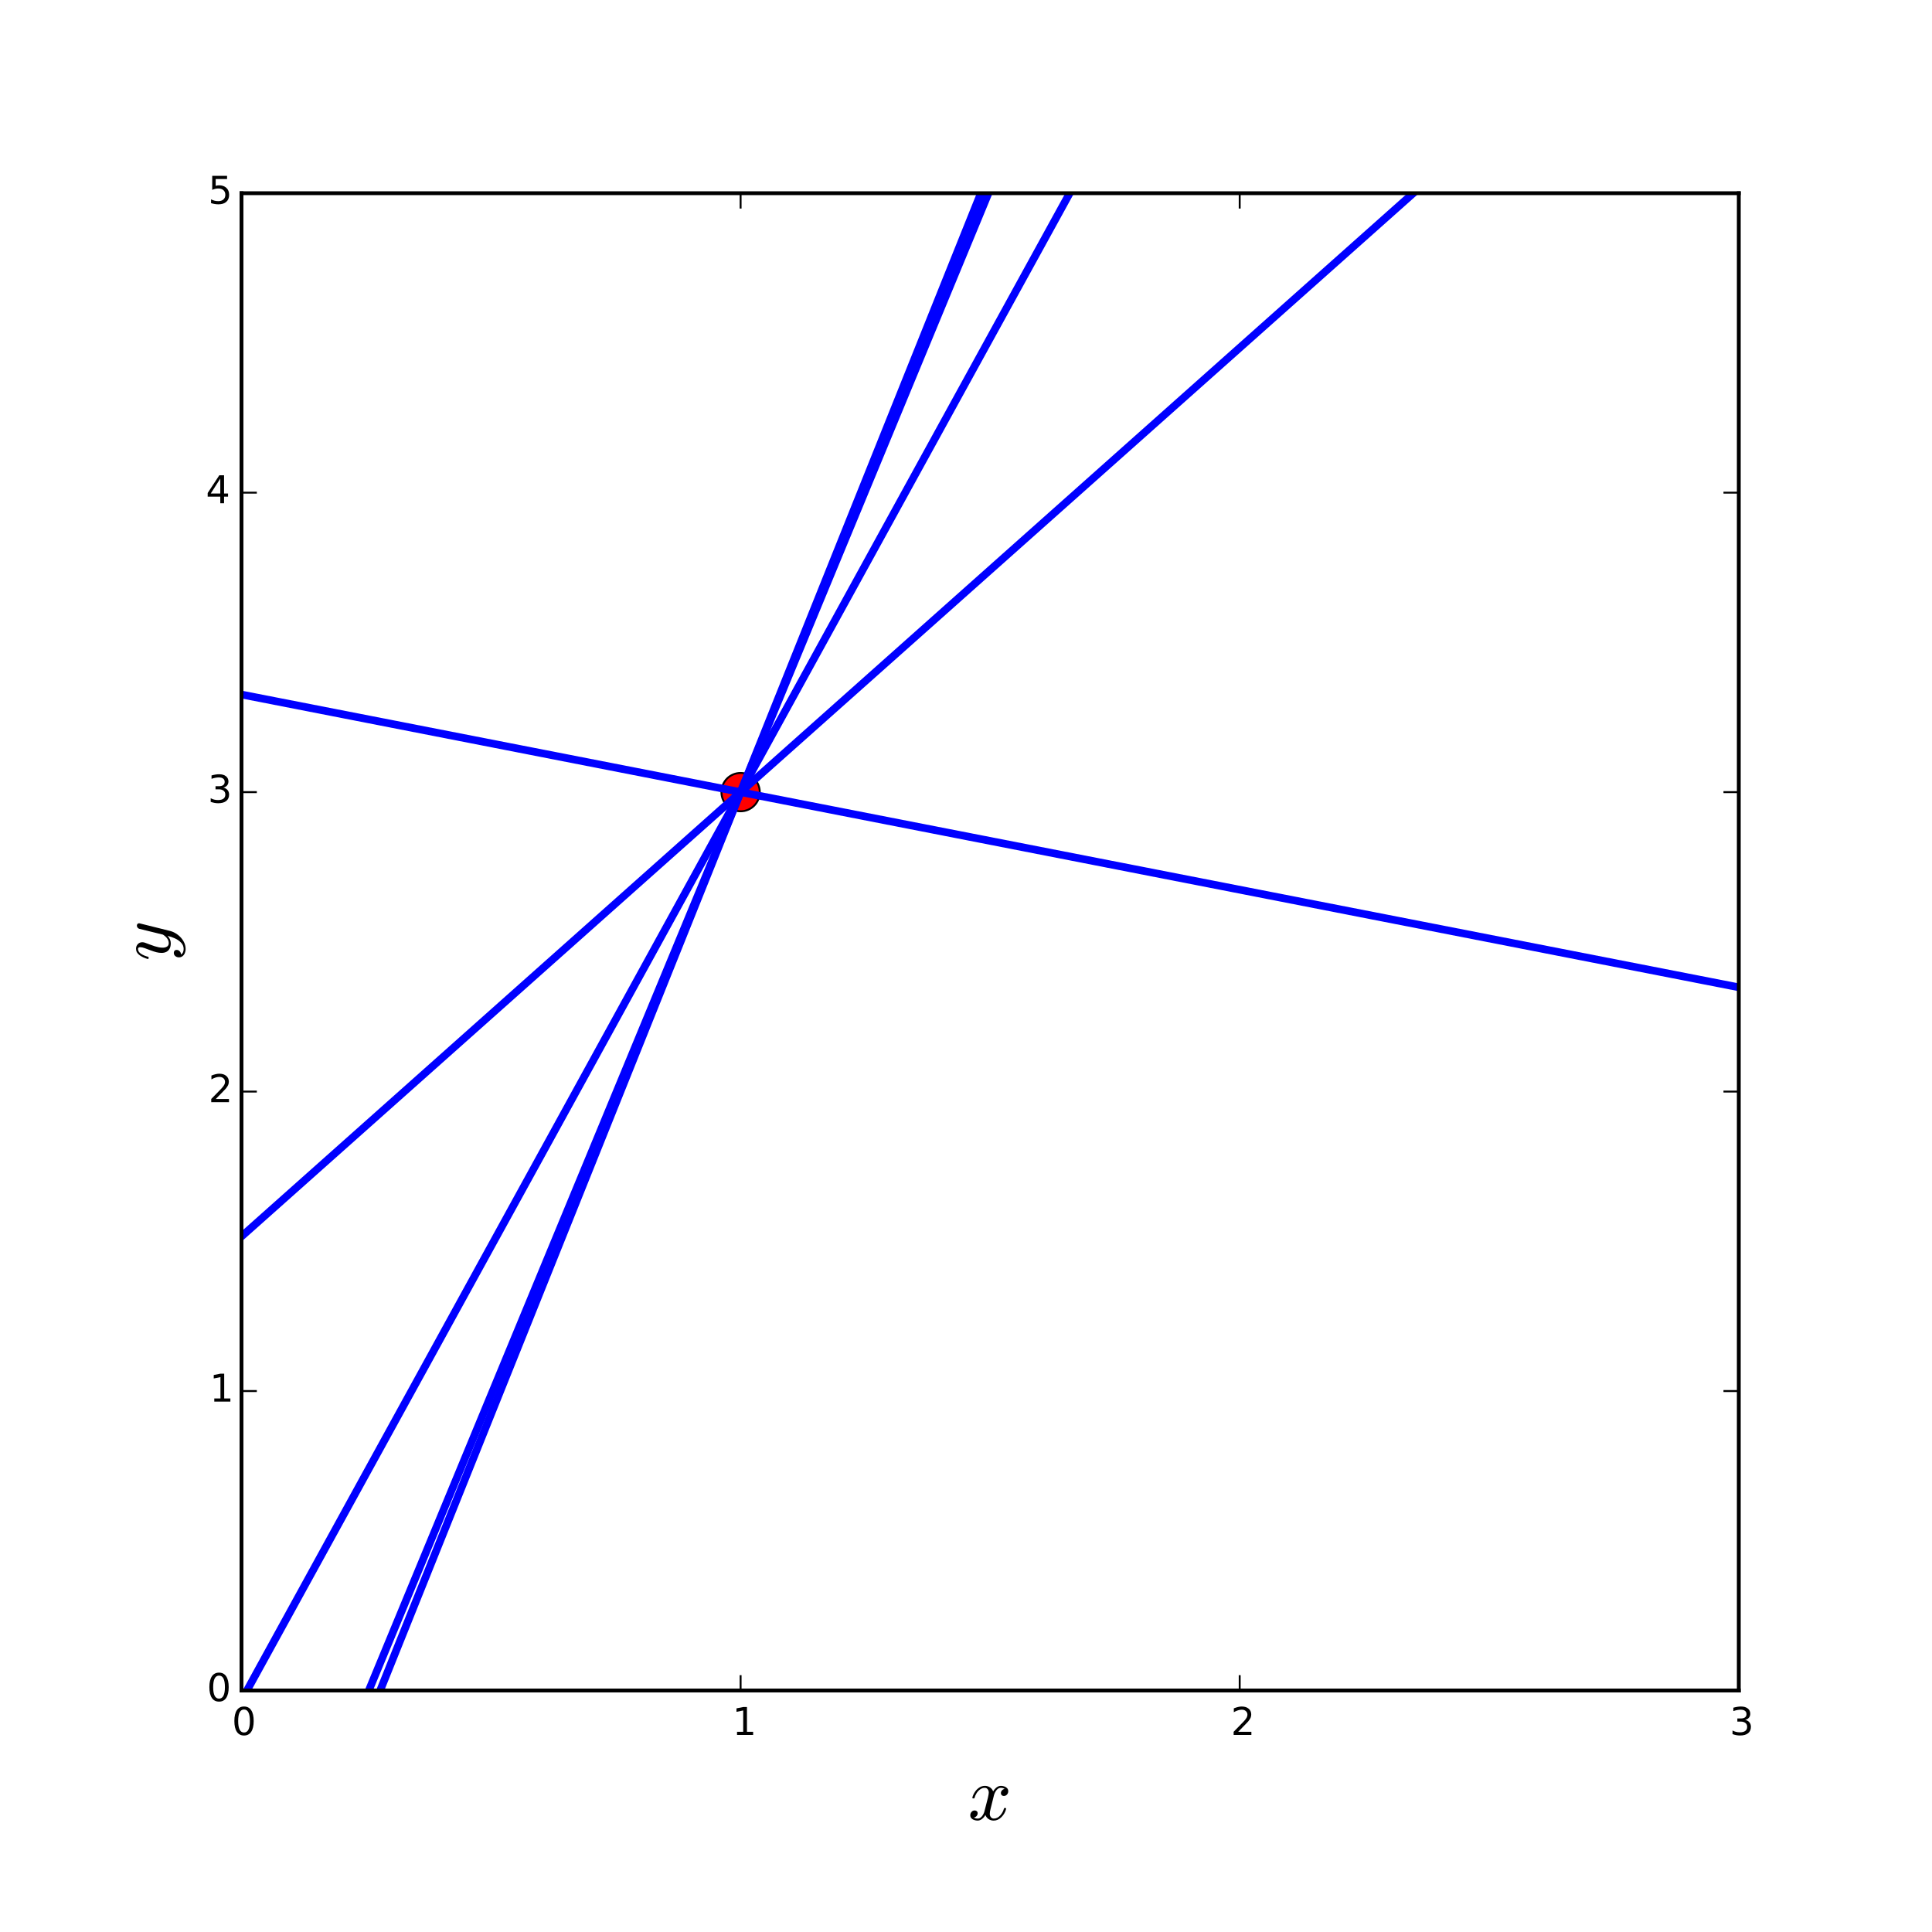
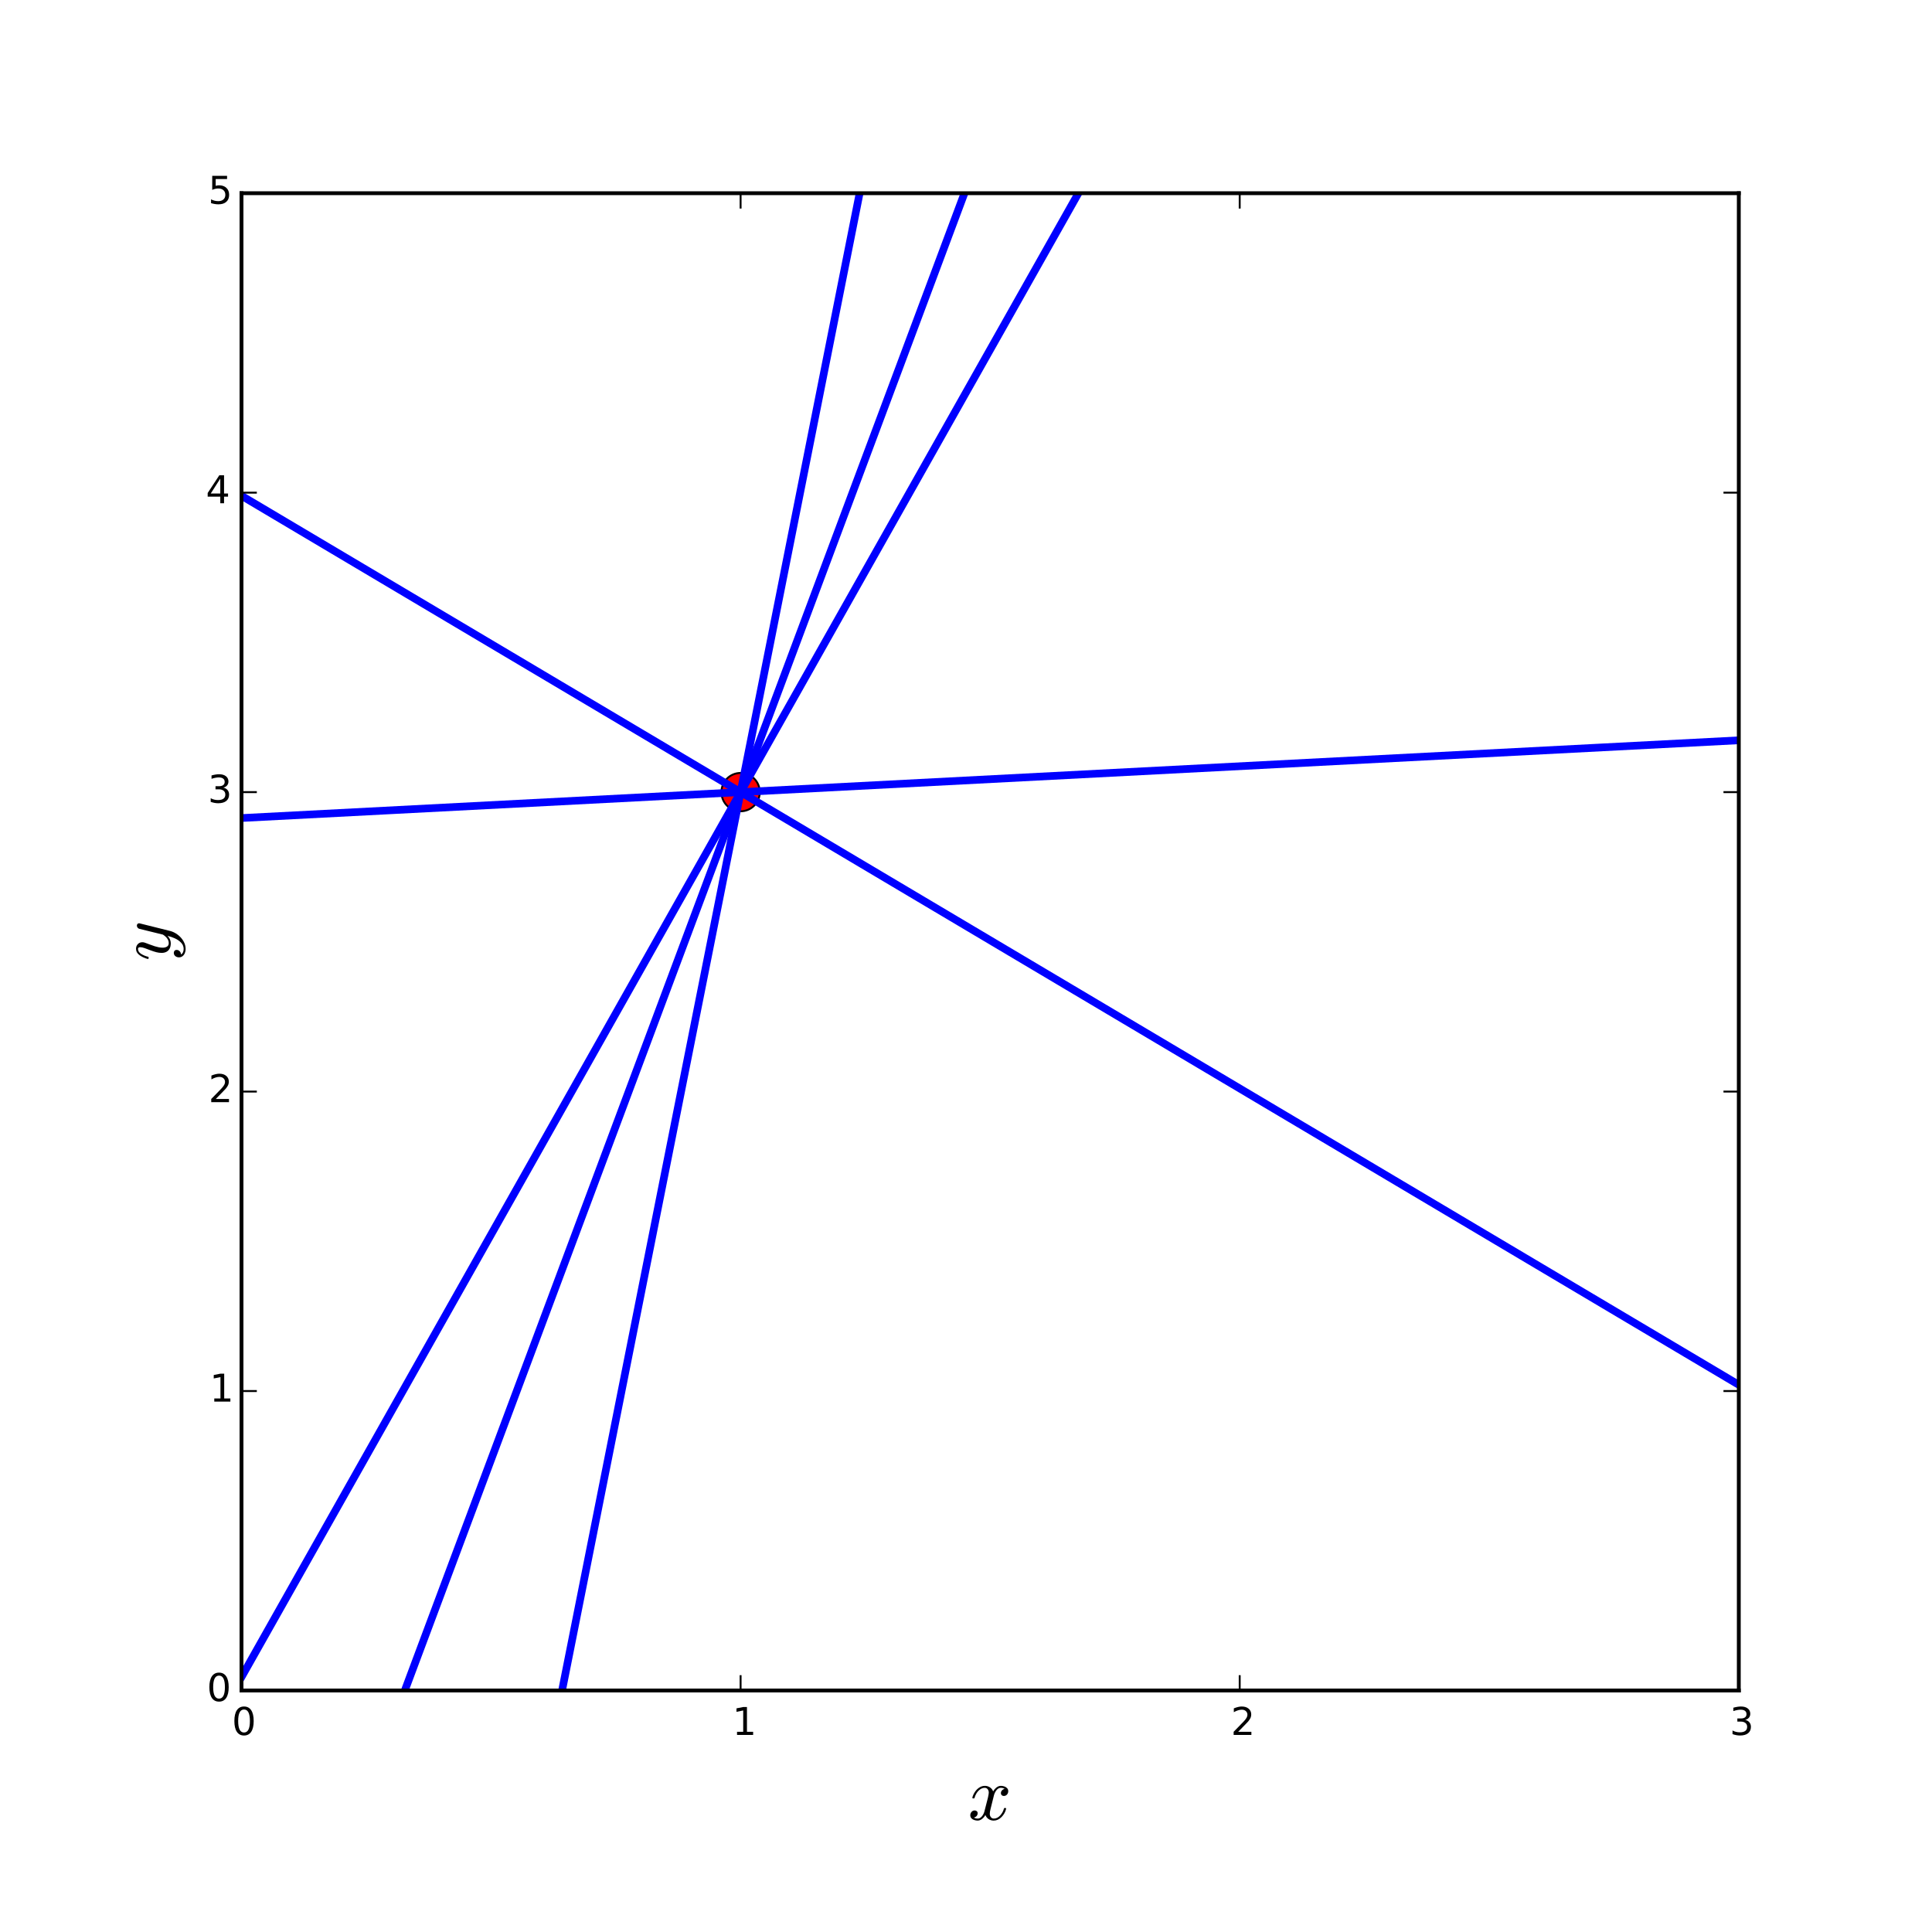
<svg xmlns="http://www.w3.org/2000/svg" xmlns:xlink="http://www.w3.org/1999/xlink" height="504pt" version="1.1" viewBox="0 0 504 504" width="504pt">
  <defs>
    <style type="text/css">
*{stroke-linecap:butt;stroke-linejoin:round;}
  </style>
  </defs>
  <g id="figure_1">
    <g id="patch_1">
      <path d=" M0 504 L504 504 L504 0 L0 0 z " style="fill:#ffffff;" />
    </g>
    <g id="axes_1">
      <g id="patch_2">
        <path d=" M63 441 L453.6 441 L453.6 50.4 L63 50.4 z " style="fill:#ffffff;" />
      </g>
      <g id="line2d_1">
        <defs>
          <path d=" M0 5 C1.326 5 2.598 4.473 3.536 3.536 C4.473 2.598 5 1.326 5 0 C5 -1.326 4.473 -2.598 3.536 -3.536 C2.598 -4.473 1.326 -5 0 -5 C-1.326 -5 -2.598 -4.473 -3.536 -3.536 C-4.473 -2.598 -5 -1.326 -5 0 C-5 1.326 -4.473 2.598 -3.536 3.536 C-2.598 4.473 -1.326 5 0 5 z " id="m8056b39326" style="stroke:#000000;stroke-width:0.5;" />
        </defs>
        <g clip-path="url(#p41d7ee9abc)">
          <use style="fill:#ff0000;stroke:#000000;stroke-width:0.5;" x="193.2" xlink:href="#m8056b39326" y="206.64" />
        </g>
      </g>
      <g id="line2d_2">
-         <path clip-path="url(#p41d7ee9abc)" d=" M63 443.589 L307.295 -1" style="fill:none;stroke:#0000ff;stroke-linecap:square;stroke-width:2;" />
+         <path clip-path="url(#p41d7ee9abc)" d=" M63 129.333 L453.6 361.254" style="fill:none;stroke:#0000ff;stroke-linecap:square;stroke-width:2;" />
      </g>
      <g id="line2d_3">
-         <path clip-path="url(#p41d7ee9abc)" d=" M63 181.181 L453.6 257.558" style="fill:none;stroke:#0000ff;stroke-linecap:square;stroke-width:2;" />
+         <path clip-path="url(#p41d7ee9abc)" d=" M63 554.976 M81.68 505 L270.811 -1" style="fill:none;stroke:#0000ff;stroke-linecap:square;stroke-width:2;" />
      </g>
      <g id="line2d_4">
-         <path clip-path="url(#p41d7ee9abc)" d=" M63 531.155 M73.494 505 L276.508 -1" style="fill:none;stroke:#0000ff;stroke-linecap:square;stroke-width:2;" />
+         <path clip-path="url(#p41d7ee9abc)" d=" M63 437.485 L310.312 -1" style="fill:none;stroke:#0000ff;stroke-linecap:square;stroke-width:2;" />
      </g>
      <g id="line2d_5">
-         <path clip-path="url(#p41d7ee9abc)" d=" M63 322.559 L426.422 -1" style="fill:none;stroke:#0000ff;stroke-linecap:square;stroke-width:2;" />
+         <path clip-path="url(#p41d7ee9abc)" d=" M63 213.4 L453.6 193.121" style="fill:none;stroke:#0000ff;stroke-linecap:square;stroke-width:2;" />
      </g>
      <g id="line2d_6">
-         <path clip-path="url(#p41d7ee9abc)" d=" M63 521.241 M69.721 505 L279.133 -1" style="fill:none;stroke:#0000ff;stroke-linecap:square;stroke-width:2;" />
+         <path clip-path="url(#p41d7ee9abc)" d=" M63 861.788 M133.906 505 L234.465 -1" style="fill:none;stroke:#0000ff;stroke-linecap:square;stroke-width:2;" />
      </g>
      <g id="patch_3">
+         <path d=" M63 441 L453.6 441" style="fill:none;stroke:#000000;stroke-linecap:square;stroke-linejoin:miter;" />
+       </g>
+       <g id="patch_4">
        <path d=" M63 441 L63 50.4" style="fill:none;stroke:#000000;stroke-linecap:square;stroke-linejoin:miter;" />
      </g>
-       <g id="patch_4">
+       <g id="patch_5">
        <path d=" M453.6 441 L453.6 50.4" style="fill:none;stroke:#000000;stroke-linecap:square;stroke-linejoin:miter;" />
-       </g>
-       <g id="patch_5">
-         <path d=" M63 441 L453.6 441" style="fill:none;stroke:#000000;stroke-linecap:square;stroke-linejoin:miter;" />
      </g>
      <g id="patch_6">
        <path d=" M63 50.4 L453.6 50.4" style="fill:none;stroke:#000000;stroke-linecap:square;stroke-linejoin:miter;" />
      </g>
      <g id="matplotlib.axis_1">
        <g id="xtick_1">
          <g id="line2d_7">
            <defs>
              <path d=" M0 0 L0 -4" id="mc7db9fdffb" style="stroke:#000000;stroke-width:0.5;" />
            </defs>
            <g>
              <use style="stroke:#000000;stroke-width:0.5;" x="63.0" xlink:href="#mc7db9fdffb" y="441.0" />
            </g>
          </g>
          <g id="line2d_8">
            <defs>
              <path d=" M0 0 L0 4" id="m5a7d422ac3" style="stroke:#000000;stroke-width:0.5;" />
            </defs>
            <g>
              <use style="stroke:#000000;stroke-width:0.5;" x="63.0" xlink:href="#m5a7d422ac3" y="50.4" />
            </g>
          </g>
          <g id="text_1">
            <defs>
              <path d=" M31.781 66.406 Q24.172 66.406 20.328 58.906 Q16.5 51.422 16.5 36.375 Q16.5 21.391 20.328 13.891 Q24.172 6.391 31.781 6.391 Q39.453 6.391 43.281 13.891 Q47.125 21.391 47.125 36.375 Q47.125 51.422 43.281 58.906 Q39.453 66.406 31.781 66.406 M31.781 74.219 Q44.047 74.219 50.516 64.516 Q56.984 54.828 56.984 36.375 Q56.984 17.969 50.516 8.266 Q44.047 -1.422 31.781 -1.422 Q19.531 -1.422 13.062 8.266 Q6.594 17.969 6.594 36.375 Q6.594 54.828 13.062 64.516 Q19.531 74.219 31.781 74.219" id="BitstreamVeraSans-Roman-30" />
            </defs>
            <g transform="translate(60.48047 452.5984)scale(0.1 -0.1)">
              <use xlink:href="#BitstreamVeraSans-Roman-30" />
            </g>
          </g>
        </g>
        <g id="xtick_2">
          <g id="line2d_9">
            <g>
              <use style="stroke:#000000;stroke-width:0.5;" x="193.2" xlink:href="#mc7db9fdffb" y="441.0" />
            </g>
          </g>
          <g id="line2d_10">
            <g>
              <use style="stroke:#000000;stroke-width:0.5;" x="193.2" xlink:href="#m5a7d422ac3" y="50.4" />
            </g>
          </g>
          <g id="text_2">
            <defs>
              <path d=" M12.406 8.297 L28.516 8.297 L28.516 63.922 L10.984 60.406 L10.984 69.391 L28.422 72.906 L38.281 72.906 L38.281 8.297 L54.391 8.297 L54.391 0 L12.406 0 z " id="BitstreamVeraSans-Roman-31" />
            </defs>
            <g transform="translate(191.0297 452.5984)scale(0.1 -0.1)">
              <use xlink:href="#BitstreamVeraSans-Roman-31" />
            </g>
          </g>
        </g>
        <g id="xtick_3">
          <g id="line2d_11">
            <g>
              <use style="stroke:#000000;stroke-width:0.5;" x="323.4" xlink:href="#mc7db9fdffb" y="441.0" />
            </g>
          </g>
          <g id="line2d_12">
            <g>
              <use style="stroke:#000000;stroke-width:0.5;" x="323.4" xlink:href="#m5a7d422ac3" y="50.4" />
            </g>
          </g>
          <g id="text_3">
            <defs>
              <path d=" M19.188 8.297 L53.609 8.297 L53.609 0 L7.328 0 L7.328 8.297 Q12.938 14.109 22.625 23.891 Q32.328 33.688 34.812 36.531 Q39.547 41.844 41.422 45.531 Q43.312 49.219 43.312 52.781 Q43.312 58.594 39.234 62.25 Q35.156 65.922 28.609 65.922 Q23.969 65.922 18.812 64.312 Q13.672 62.703 7.812 59.422 L7.812 69.391 Q13.766 71.781 18.938 73 Q24.125 74.219 28.422 74.219 Q39.75 74.219 46.484 68.547 Q53.219 62.891 53.219 53.422 Q53.219 48.922 51.531 44.891 Q49.859 40.875 45.406 35.406 Q44.188 33.984 37.641 27.219 Q31.109 20.453 19.188 8.297" id="BitstreamVeraSans-Roman-32" />
            </defs>
            <g transform="translate(321.0859 452.5984)scale(0.1 -0.1)">
              <use xlink:href="#BitstreamVeraSans-Roman-32" />
            </g>
          </g>
        </g>
        <g id="xtick_4">
          <g id="line2d_13">
            <g>
              <use style="stroke:#000000;stroke-width:0.5;" x="453.6" xlink:href="#mc7db9fdffb" y="441.0" />
            </g>
          </g>
          <g id="line2d_14">
            <g>
              <use style="stroke:#000000;stroke-width:0.5;" x="453.6" xlink:href="#m5a7d422ac3" y="50.4" />
            </g>
          </g>
          <g id="text_4">
            <defs>
              <path d=" M40.578 39.312 Q47.656 37.797 51.625 33 Q55.609 28.219 55.609 21.188 Q55.609 10.406 48.188 4.484 Q40.766 -1.422 27.094 -1.422 Q22.516 -1.422 17.656 -0.516 Q12.797 0.391 7.625 2.203 L7.625 11.719 Q11.719 9.328 16.594 8.109 Q21.484 6.891 26.812 6.891 Q36.078 6.891 40.938 10.547 Q45.797 14.203 45.797 21.188 Q45.797 27.641 41.281 31.266 Q36.766 34.906 28.719 34.906 L20.219 34.906 L20.219 43.016 L29.109 43.016 Q36.375 43.016 40.234 45.922 Q44.094 48.828 44.094 54.297 Q44.094 59.906 40.109 62.906 Q36.141 65.922 28.719 65.922 Q24.656 65.922 20.016 65.031 Q15.375 64.156 9.812 62.312 L9.812 71.094 Q15.438 72.656 20.344 73.438 Q25.25 74.219 29.594 74.219 Q40.828 74.219 47.359 69.109 Q53.906 64.016 53.906 55.328 Q53.906 49.266 50.438 45.094 Q46.969 40.922 40.578 39.312" id="BitstreamVeraSans-Roman-33" />
            </defs>
            <g transform="translate(451.2008 452.5984)scale(0.1 -0.1)">
              <use xlink:href="#BitstreamVeraSans-Roman-33" />
            </g>
          </g>
        </g>
        <g id="text_5">
          <defs>
            <path d=" M7.812 2.875 Q9.578 1.516 12.797 1.516 Q15.922 1.516 18.312 4.516 Q20.703 7.516 21.578 11.078 L26.125 28.812 Q27.203 33.641 27.203 35.406 Q27.203 37.891 25.812 39.75 Q24.422 41.609 21.922 41.609 Q18.75 41.609 15.969 39.625 Q13.188 37.641 11.281 34.594 Q9.375 31.547 8.594 28.422 Q8.406 27.781 7.812 27.781 L6.594 27.781 Q5.812 27.781 5.812 28.719 L5.812 29 Q6.781 32.719 9.125 36.25 Q11.469 39.797 14.859 41.984 Q18.266 44.188 22.125 44.188 Q25.781 44.188 28.734 42.234 Q31.688 40.281 32.906 36.922 Q34.625 39.984 37.281 42.078 Q39.938 44.188 43.109 44.188 Q45.266 44.188 47.5 43.422 Q49.75 42.672 51.172 41.109 Q52.594 39.547 52.594 37.203 Q52.594 34.672 50.953 32.828 Q49.312 31 46.781 31 Q45.172 31 44.094 32.031 Q43.016 33.062 43.016 34.625 Q43.016 36.719 44.453 38.297 Q45.906 39.891 47.906 40.188 Q46.094 41.609 42.922 41.609 Q39.703 41.609 37.328 38.625 Q34.969 35.641 33.984 31.984 L29.594 14.312 Q28.516 10.297 28.516 7.719 Q28.516 5.172 29.953 3.344 Q31.391 1.516 33.797 1.516 Q38.484 1.516 42.156 5.641 Q45.844 9.766 47.016 14.703 Q47.219 15.281 47.797 15.281 L49.031 15.281 Q49.422 15.281 49.656 15.016 Q49.906 14.75 49.906 14.406 Q49.906 14.312 49.812 14.109 Q48.391 8.156 43.844 3.516 Q39.312 -1.125 33.594 -1.125 Q29.938 -1.125 26.984 0.844 Q24.031 2.828 22.797 6.203 Q21.234 3.266 18.469 1.062 Q15.719 -1.125 12.594 -1.125 Q10.453 -1.125 8.172 -0.359 Q5.906 0.391 4.484 1.953 Q3.078 3.516 3.078 5.906 Q3.078 8.25 4.703 10.172 Q6.344 12.109 8.797 12.109 Q10.453 12.109 11.578 11.109 Q12.703 10.109 12.703 8.5 Q12.703 6.391 11.297 4.828 Q9.906 3.266 7.812 2.875" id="Cmmi10-78" />
          </defs>
          <g transform="translate(252.5 474.875)scale(0.2 -0.2)">
            <use transform="translate(0.0 0.8125)" xlink:href="#Cmmi10-78" />
          </g>
        </g>
      </g>
      <g id="matplotlib.axis_2">
        <g id="ytick_1">
          <g id="line2d_15">
            <defs>
              <path d=" M0 0 L4 0" id="md7965d1ba0" style="stroke:#000000;stroke-width:0.5;" />
            </defs>
            <g>
              <use style="stroke:#000000;stroke-width:0.5;" x="63.0" xlink:href="#md7965d1ba0" y="441.0" />
            </g>
          </g>
          <g id="line2d_16">
            <defs>
              <path d=" M0 0 L-4 0" id="md9a1c1a7cd" style="stroke:#000000;stroke-width:0.5;" />
            </defs>
            <g>
              <use style="stroke:#000000;stroke-width:0.5;" x="453.6" xlink:href="#md9a1c1a7cd" y="441.0" />
            </g>
          </g>
          <g id="text_6">
            <g transform="translate(53.96094 443.7594)scale(0.1 -0.1)">
              <use xlink:href="#BitstreamVeraSans-Roman-30" />
            </g>
          </g>
        </g>
        <g id="ytick_2">
          <g id="line2d_17">
            <g>
              <use style="stroke:#000000;stroke-width:0.5;" x="63.0" xlink:href="#md7965d1ba0" y="362.88" />
            </g>
          </g>
          <g id="line2d_18">
            <g>
              <use style="stroke:#000000;stroke-width:0.5;" x="453.6" xlink:href="#md9a1c1a7cd" y="362.88" />
            </g>
          </g>
          <g id="text_7">
            <g transform="translate(54.65937 365.6394)scale(0.1 -0.1)">
              <use xlink:href="#BitstreamVeraSans-Roman-31" />
            </g>
          </g>
        </g>
        <g id="ytick_3">
          <g id="line2d_19">
            <g>
              <use style="stroke:#000000;stroke-width:0.5;" x="63.0" xlink:href="#md7965d1ba0" y="284.76" />
            </g>
          </g>
          <g id="line2d_20">
            <g>
              <use style="stroke:#000000;stroke-width:0.5;" x="453.6" xlink:href="#md9a1c1a7cd" y="284.76" />
            </g>
          </g>
          <g id="text_8">
            <g transform="translate(54.37188 287.5194)scale(0.1 -0.1)">
              <use xlink:href="#BitstreamVeraSans-Roman-32" />
            </g>
          </g>
        </g>
        <g id="ytick_4">
          <g id="line2d_21">
            <g>
              <use style="stroke:#000000;stroke-width:0.5;" x="63.0" xlink:href="#md7965d1ba0" y="206.64" />
            </g>
          </g>
          <g id="line2d_22">
            <g>
              <use style="stroke:#000000;stroke-width:0.5;" x="453.6" xlink:href="#md9a1c1a7cd" y="206.64" />
            </g>
          </g>
          <g id="text_9">
            <g transform="translate(54.20156 209.3994)scale(0.1 -0.1)">
              <use xlink:href="#BitstreamVeraSans-Roman-33" />
            </g>
          </g>
        </g>
        <g id="ytick_5">
          <g id="line2d_23">
            <g>
              <use style="stroke:#000000;stroke-width:0.5;" x="63.0" xlink:href="#md7965d1ba0" y="128.52" />
            </g>
          </g>
          <g id="line2d_24">
            <g>
              <use style="stroke:#000000;stroke-width:0.5;" x="453.6" xlink:href="#md9a1c1a7cd" y="128.52" />
            </g>
          </g>
          <g id="text_10">
            <defs>
              <path d=" M37.797 64.312 L12.891 25.391 L37.797 25.391 z  M35.203 72.906 L47.609 72.906 L47.609 25.391 L58.016 25.391 L58.016 17.188 L47.609 17.188 L47.609 0 L37.797 0 L37.797 17.188 L4.891 17.188 L4.891 26.703 z " id="BitstreamVeraSans-Roman-34" />
            </defs>
            <g transform="translate(53.6875 131.2794)scale(0.1 -0.1)">
              <use xlink:href="#BitstreamVeraSans-Roman-34" />
            </g>
          </g>
        </g>
        <g id="ytick_6">
          <g id="line2d_25">
            <g>
              <use style="stroke:#000000;stroke-width:0.5;" x="63.0" xlink:href="#md7965d1ba0" y="50.4" />
            </g>
          </g>
          <g id="line2d_26">
            <g>
              <use style="stroke:#000000;stroke-width:0.5;" x="453.6" xlink:href="#md9a1c1a7cd" y="50.4" />
            </g>
          </g>
          <g id="text_11">
            <defs>
              <path d=" M10.797 72.906 L49.516 72.906 L49.516 64.594 L19.828 64.594 L19.828 46.734 Q21.969 47.469 24.109 47.828 Q26.266 48.188 28.422 48.188 Q40.625 48.188 47.75 41.5 Q54.891 34.812 54.891 23.391 Q54.891 11.625 47.562 5.094 Q40.234 -1.422 26.906 -1.422 Q22.312 -1.422 17.547 -0.641 Q12.797 0.141 7.719 1.703 L7.719 11.625 Q12.109 9.234 16.797 8.062 Q21.484 6.891 26.703 6.891 Q35.156 6.891 40.078 11.328 Q45.016 15.766 45.016 23.391 Q45.016 31 40.078 35.438 Q35.156 39.891 26.703 39.891 Q22.75 39.891 18.812 39.016 Q14.891 38.141 10.797 36.281 z " id="BitstreamVeraSans-Roman-35" />
            </defs>
            <g transform="translate(54.28281 53.15937)scale(0.1 -0.1)">
              <use xlink:href="#BitstreamVeraSans-Roman-35" />
            </g>
          </g>
        </g>
        <g id="text_12">
          <defs>
            <path d=" M8.406 -14.312 Q10.5 -17.922 15.719 -17.922 Q20.453 -17.922 23.922 -14.594 Q27.391 -11.281 29.516 -6.562 Q31.641 -1.859 32.812 3.078 Q28.375 -1.125 23.188 -1.125 Q19.234 -1.125 16.453 0.234 Q13.672 1.609 12.125 4.312 Q10.594 7.031 10.594 10.891 Q10.594 14.156 11.469 17.594 Q12.359 21.047 13.938 25.266 Q15.531 29.5 16.703 32.625 Q18.016 36.281 18.016 38.625 Q18.016 41.609 15.828 41.609 Q11.859 41.609 9.297 37.531 Q6.734 33.453 5.516 28.422 Q5.328 27.781 4.688 27.781 L3.516 27.781 Q2.688 27.781 2.688 28.719 L2.688 29 Q4.297 34.969 7.609 39.578 Q10.938 44.188 16.016 44.188 Q19.578 44.188 22.047 41.844 Q24.516 39.5 24.516 35.891 Q24.516 34.031 23.688 31.984 Q23.25 30.766 21.688 26.656 Q20.125 22.562 19.281 19.875 Q18.453 17.188 17.922 14.594 Q17.391 12.016 17.391 9.422 Q17.391 6.109 18.797 3.812 Q20.219 1.516 23.297 1.516 Q29.5 1.516 34.422 9.078 L42 39.891 Q42.328 41.219 43.547 42.156 Q44.781 43.109 46.188 43.109 Q47.406 43.109 48.312 42.328 Q49.219 41.547 49.219 40.281 Q49.219 39.703 49.125 39.5 L39.203 -0.297 Q37.891 -5.422 34.375 -10.109 Q30.859 -14.797 25.906 -17.656 Q20.953 -20.516 15.578 -20.516 Q12.984 -20.516 10.438 -19.5 Q7.906 -18.5 6.344 -16.5 Q4.781 -14.5 4.781 -11.812 Q4.781 -9.078 6.391 -7.078 Q8.016 -5.078 10.688 -5.078 Q12.312 -5.078 13.406 -6.078 Q14.5 -7.078 14.5 -8.688 Q14.5 -10.984 12.781 -12.688 Q11.078 -14.406 8.797 -14.406 Q8.688 -14.359 8.594 -14.328 Q8.5 -14.312 8.406 -14.312" id="Cmmi10-79" />
          </defs>
          <g transform="translate(44.4875 250.7)rotate(-90.0)scale(0.2 -0.2)">
            <use transform="translate(0.0 0.8125)" xlink:href="#Cmmi10-79" />
          </g>
        </g>
      </g>
    </g>
  </g>
  <defs>
    <clipPath id="p41d7ee9abc">
      <rect height="390.6" width="390.6" x="63.0" y="50.4" />
    </clipPath>
  </defs>
</svg>
